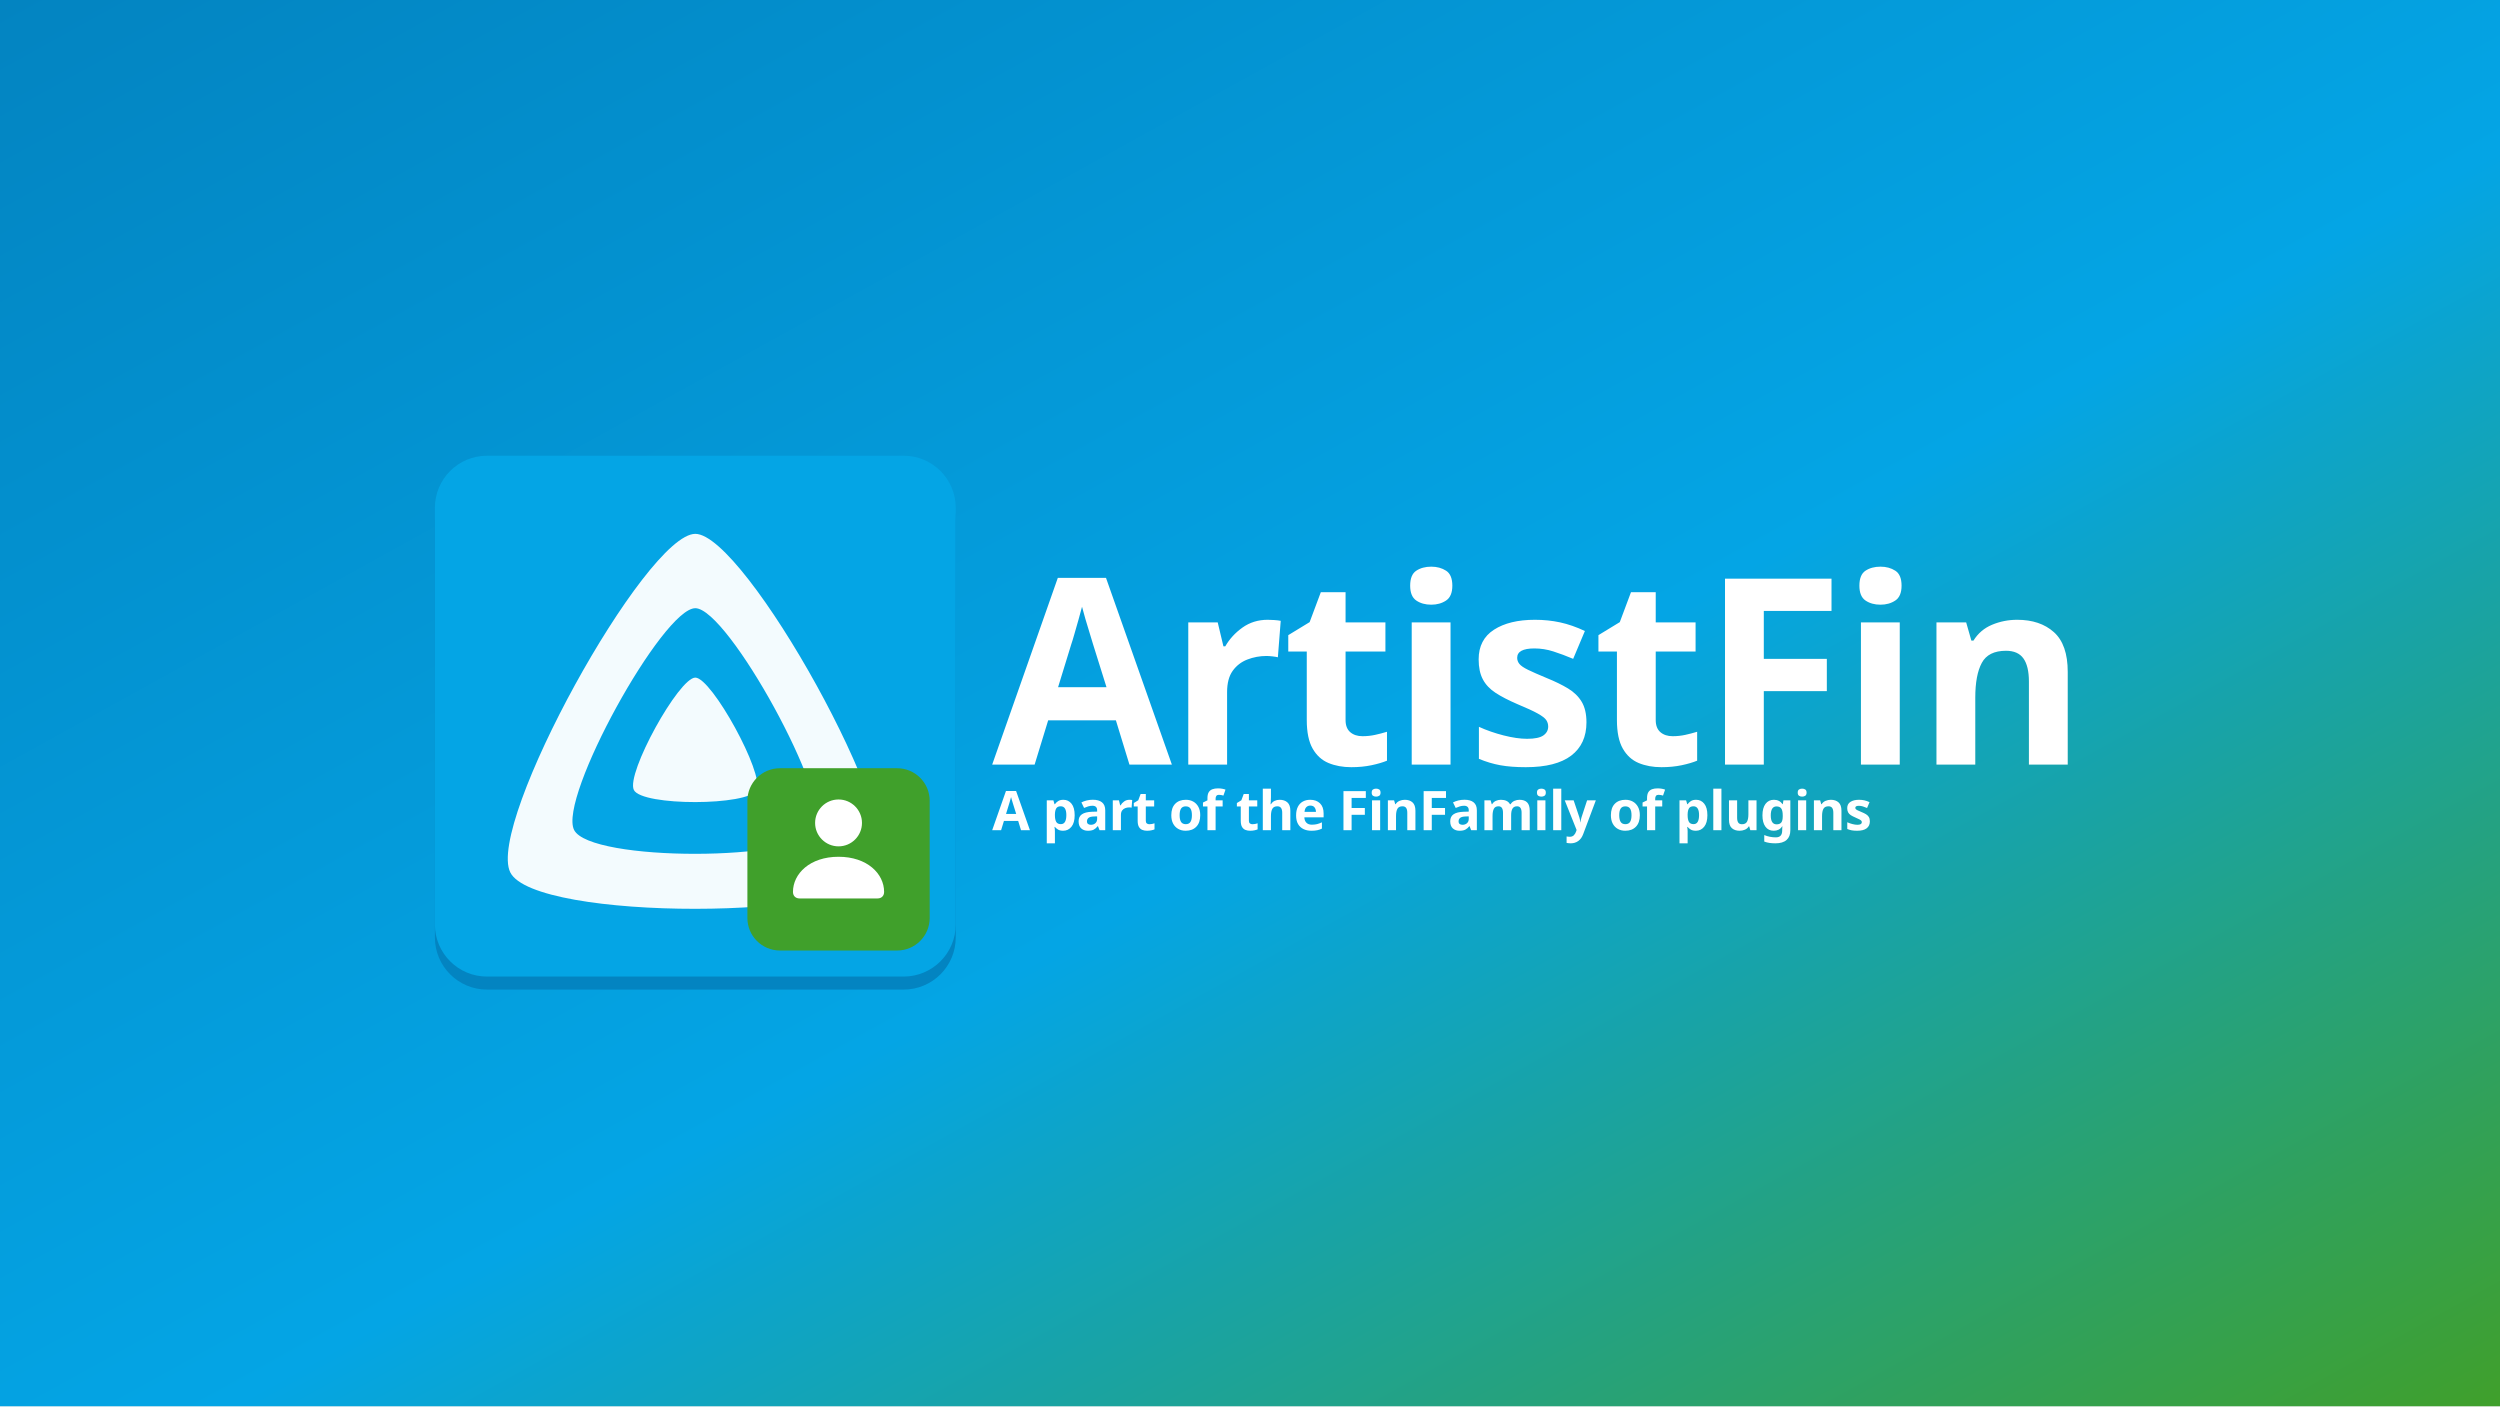
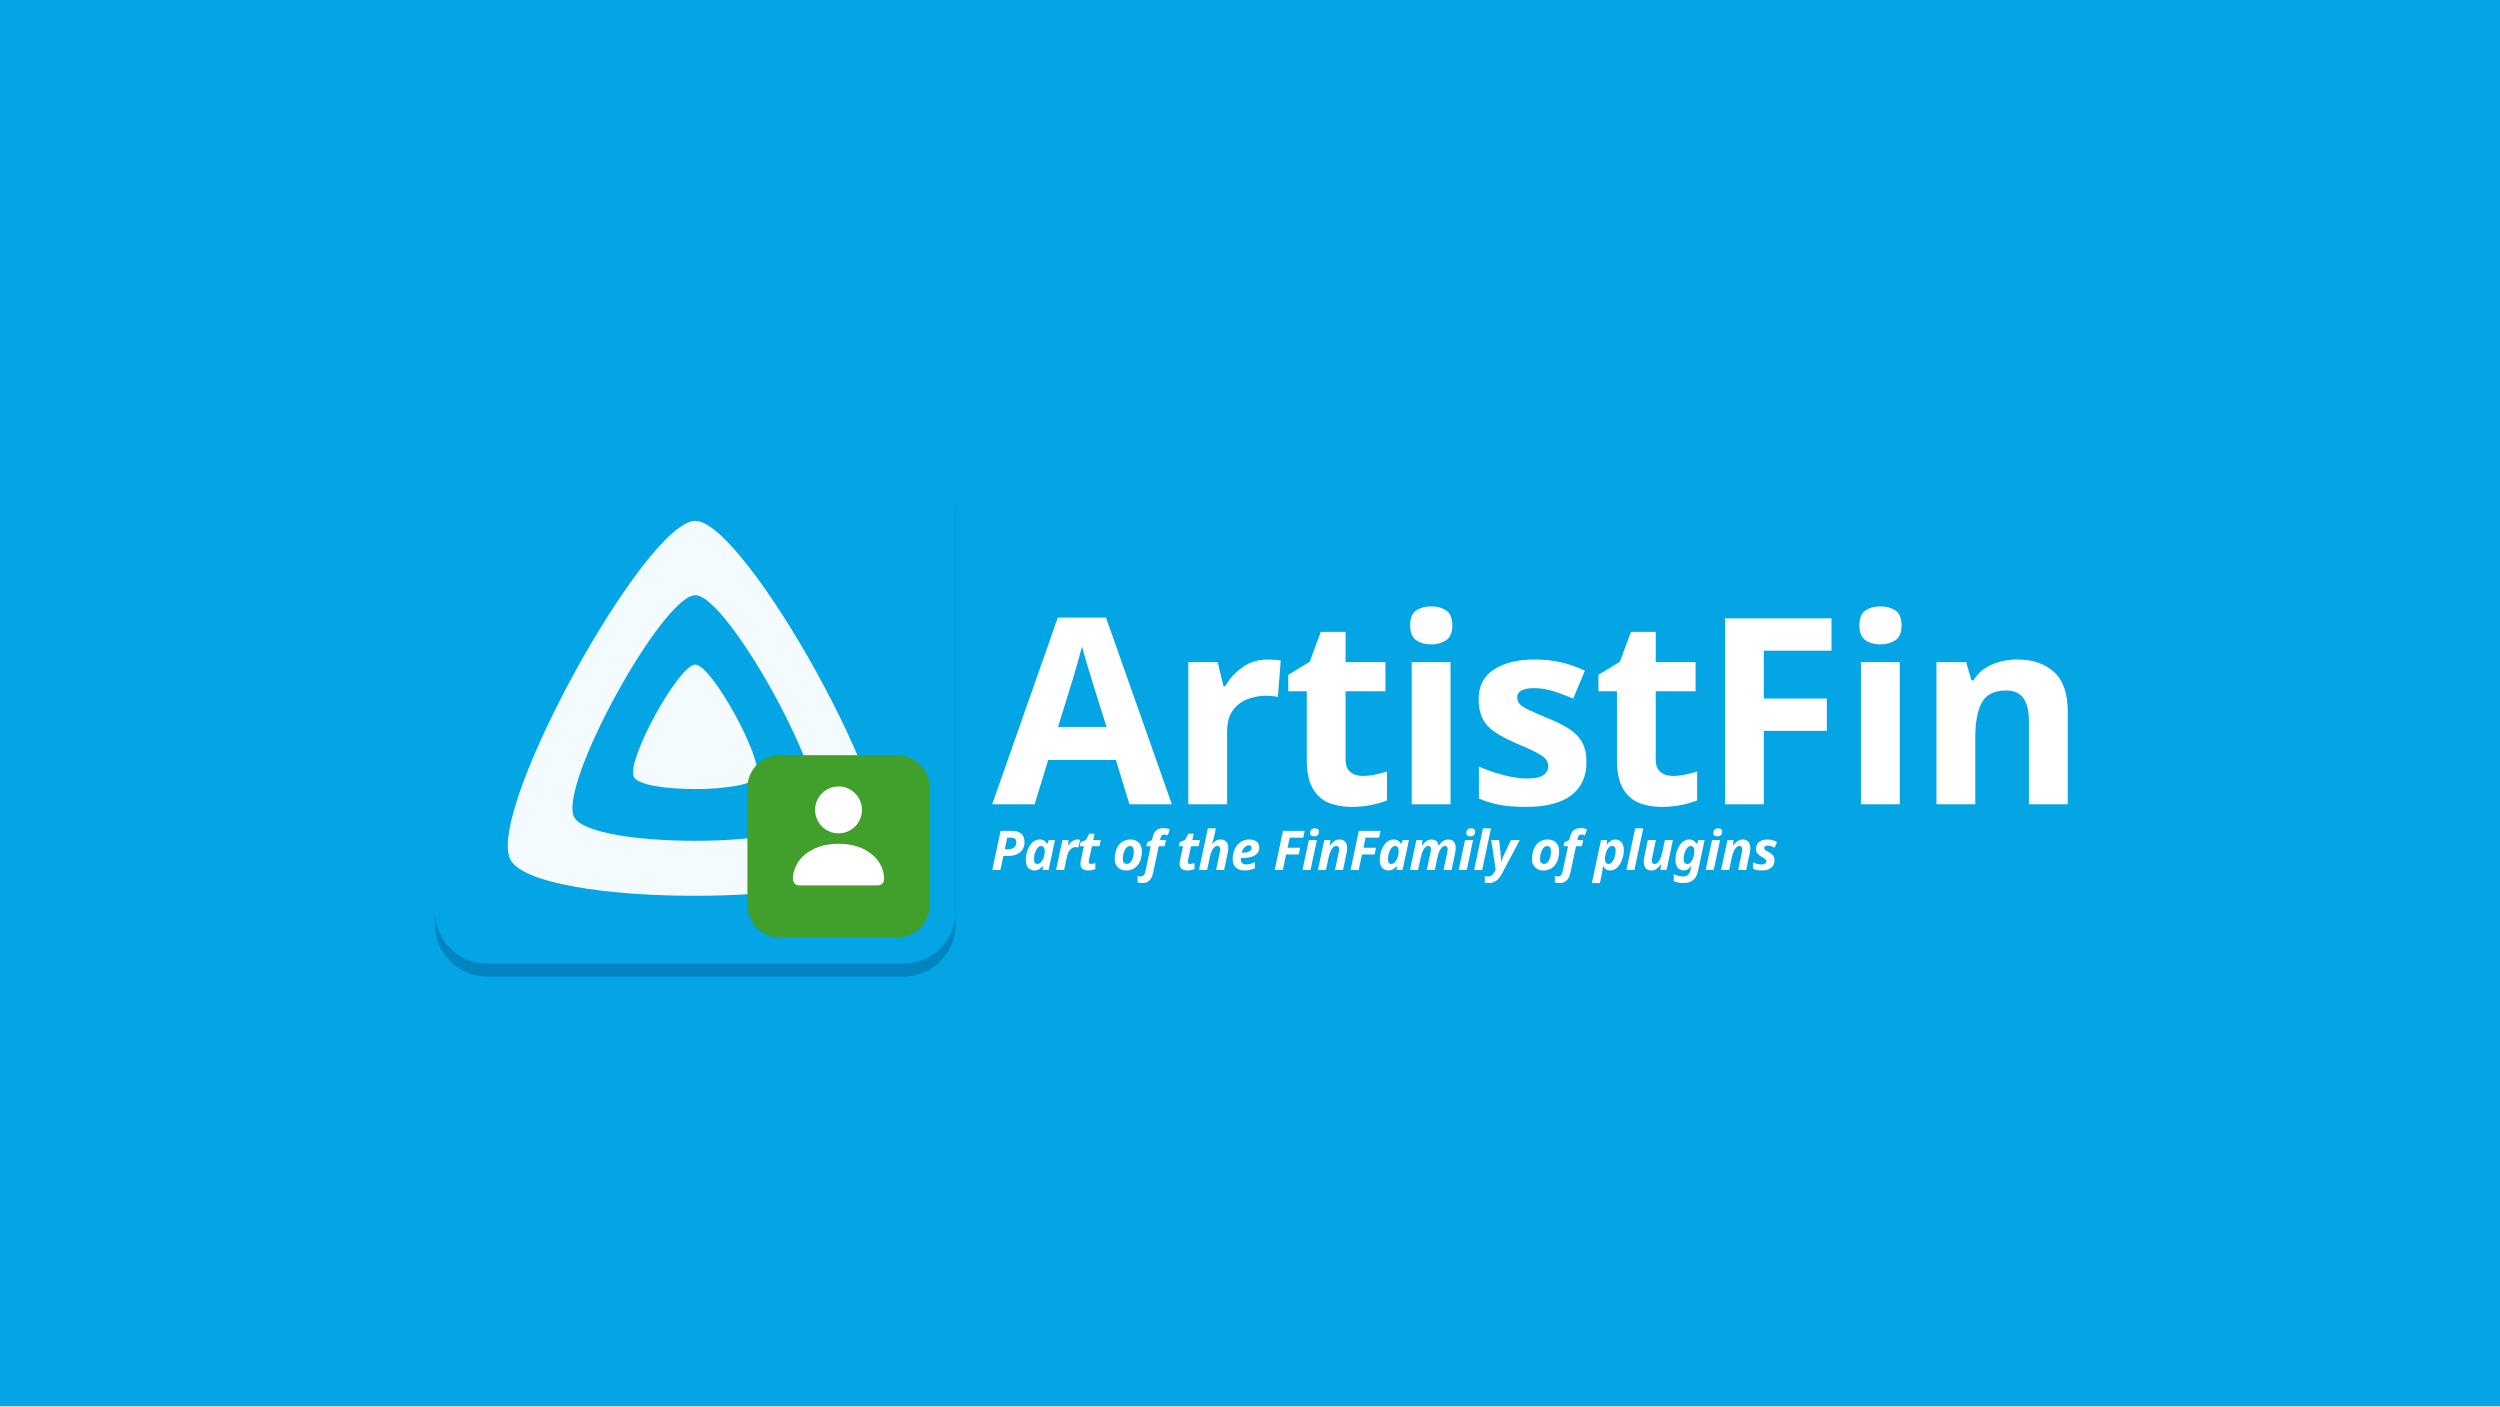
<svg xmlns="http://www.w3.org/2000/svg" width="1920" height="1080" viewBox="0 0 1920 1080">
  <defs>
-     <linearGradient id="g" x1="0" y1="0" x2="1" y2="1">
-       <stop offset="0%" stop-color="#0384c1" />
-       <stop offset="55%" stop-color="#04a5e5" />
-       <stop offset="100%" stop-color="#40a02b" />
-     </linearGradient>
    <style type="text/css">
      .title {
        font-family: "Nunito", "Quicksand", "Comfortaa", "Arial Rounded MT Bold", ui-rounded, sans-serif;
        font-weight: 700;
        font-size: 200px;
        fill: #ffffff;
        letter-spacing: -0.015em;
      }
      .tagline {
        font-family: "Nunito", "Quicksand", "Comfortaa", "Arial Rounded MT Bold", ui-rounded, sans-serif;
        font-weight: 700;
+         font-style: italic;
        font-size: 42px;
        fill: #ffffff;
        letter-spacing: -0.015em;
      }
    </style>
  </defs>
-   <rect width="1920" height="1080" fill="url(#g)" />
+   <rect width="1920" height="1080" fill="#04a5e5" />
  <g transform="translate(960, 540)">
-     <g transform="translate(-626.00, -190.00)">
+     <g transform="translate(-626.00, -200.00)">
      <g transform="translate(-40.00, -40.00) scale(10.0)">
        <rect width="40" height="40" x="4" y="5" rx="4" fill="#0384c1" />
        <rect width="40" height="40" x="4" y="4" rx="4" fill="#04a5e5" />
        <path fill="#ffffff" opacity="0.95" d="M 24 10 C 20.19 10 7.92 32.24 9.79 36 C 11.66 39.75 36.36 39.71 38.21 36 C 40.25 32.29 27.81 10 24 10 Z M 33.31 32.74 C 32.1 35.17 15.92 35.2 14.69 32.74 C 13.46 30.28 21.5 15.71 24 15.71 C 26.5 15.71 34.52 30.31 33.31 32.74 Z M 24 21.04 C 22.74 21.04 18.66 28.42 19.28 29.67 C 19.9 30.92 28.1 30.9 28.71 29.67 C 29.32 28.44 25.26 21.04 24 21.04 Z" />
        <rect width="14" height="14" x="28" y="28" rx="2.5" fill="#40a02b" />
        <circle cx="35" cy="32.2" r="1.8" fill="#ffffff" />
        <path fill="#ffffff" d="M 35 34.8 C 32.8 34.8 31.5 36.1 31.5 37.5 C 31.5 37.8 31.7 38 32 38 H 38 C 38.3 38 38.5 37.8 38.5 37.5 C 38.5 36.1 37.2 34.8 35 34.8 Z" />
      </g>
-       <text class="title" x="428.00" y="82.00" dominant-baseline="hanging">ArtistFin</text>
-       <text class="tagline" x="428.00" y="255.00" dominant-baseline="hanging">A part of the FinFamily of plugins</text>
+       <text class="title" x="428.00" y="122.50" dominant-baseline="hanging">ArtistFin</text>
+       <text class="tagline" x="427.00" y="295.50" dominant-baseline="hanging">Part of the FinFamily of plugins</text>
    </g>
  </g>
</svg>
